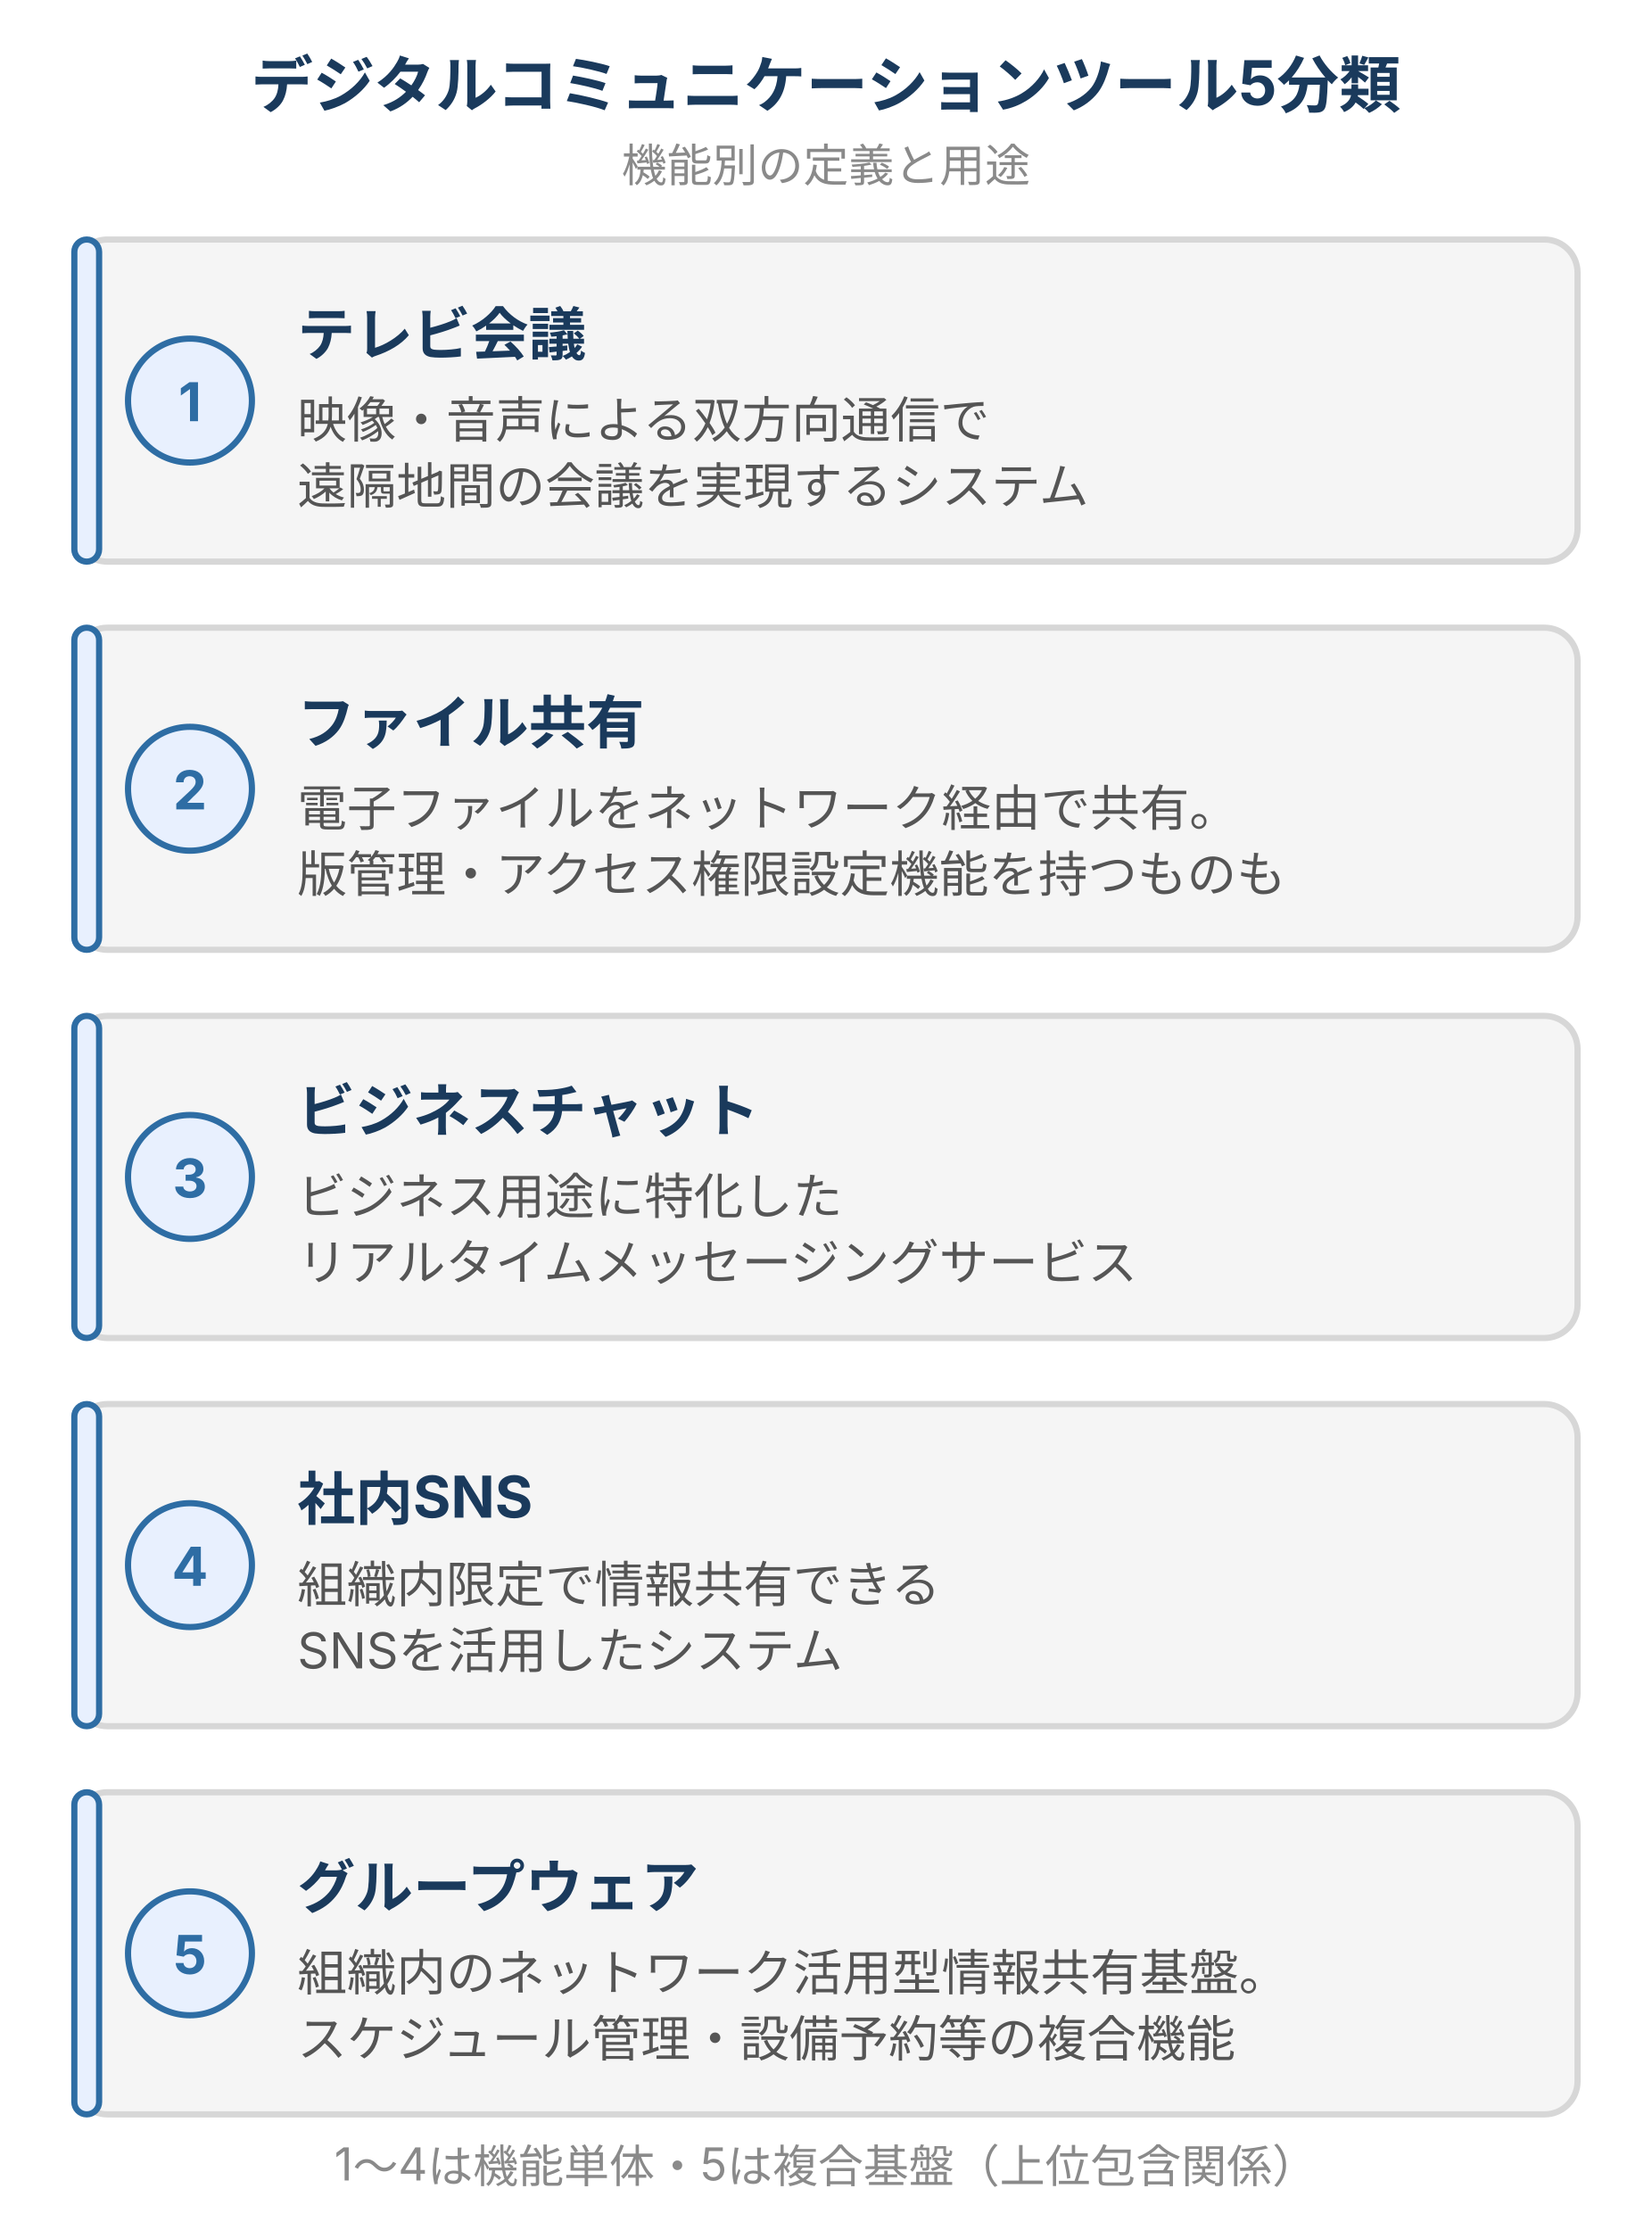
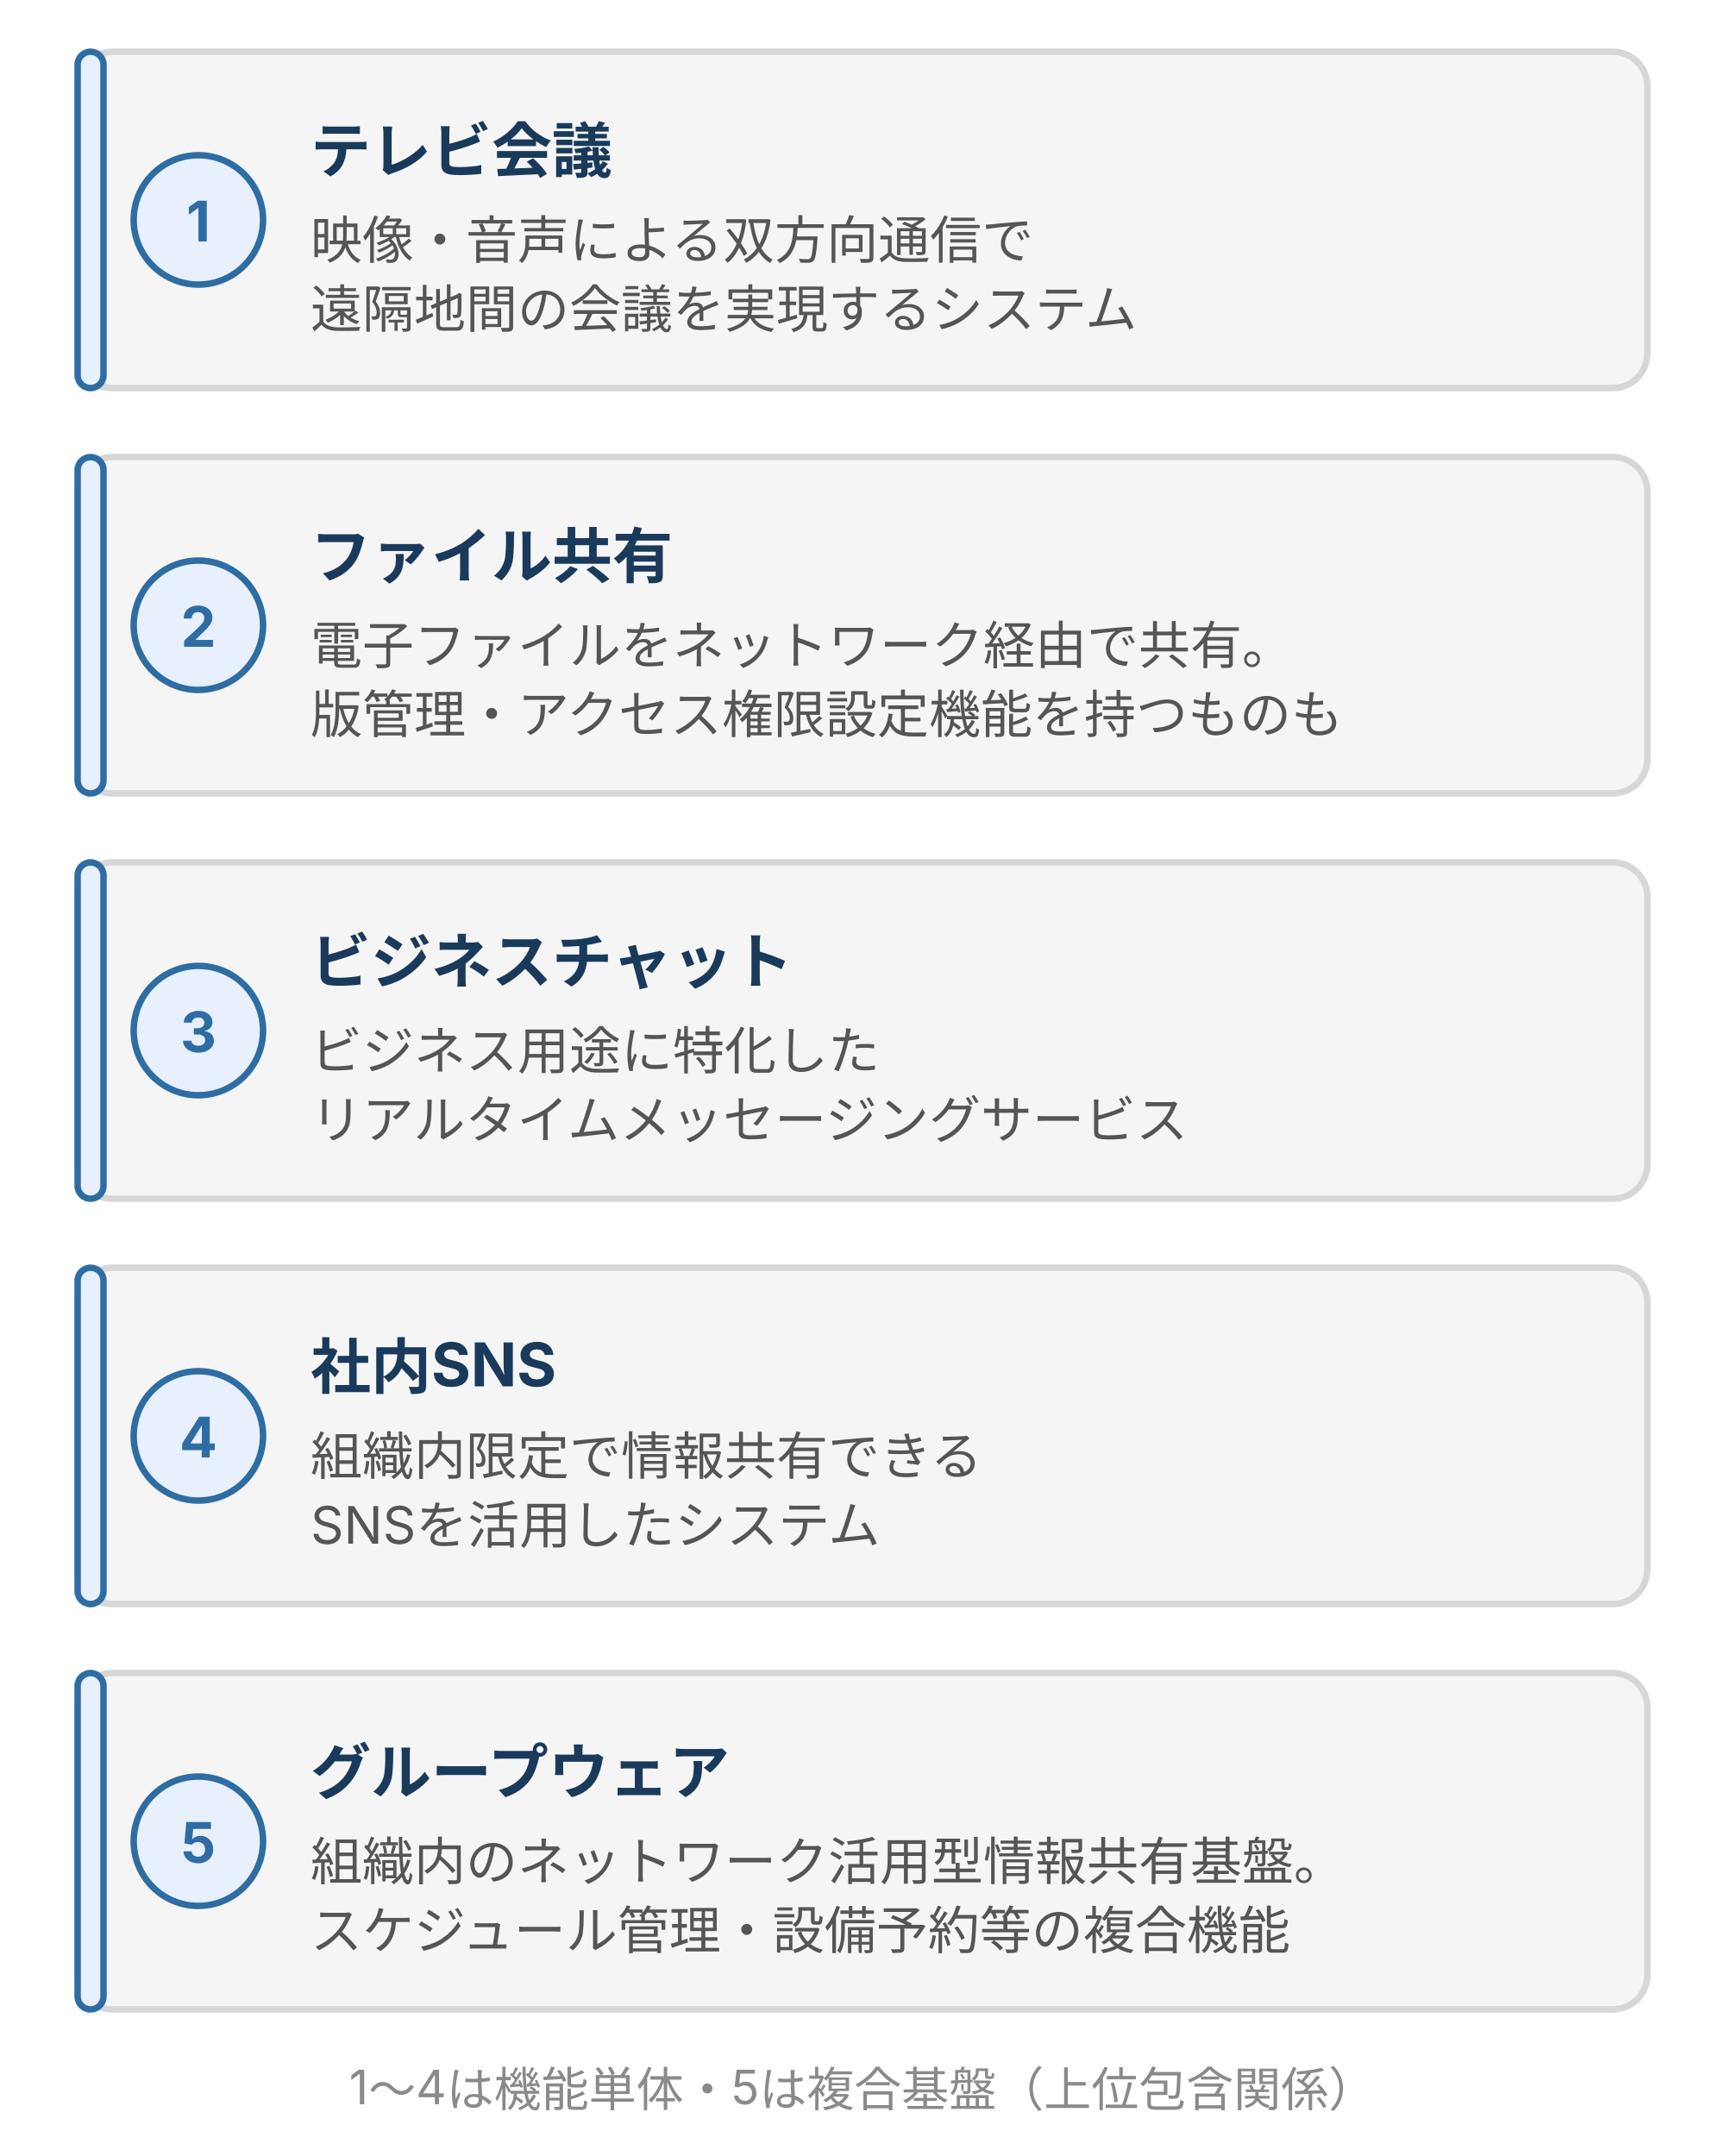
- <svg xmlns="http://www.w3.org/2000/svg" viewBox="0 0 400 540" style="max-width:400px;width:100%" role="img" aria-label="デジタルコミュニケーションツール5分類。テレビ会議・ファイル共有・ビジネスチャット・社内SNS・グループウェアの機能定義を縦に並べた図">
+ <svg xmlns="http://www.w3.org/2000/svg" viewBox="0 0 400 500" width="400" height="500" style="max-width:400px;width:100%" role="img" aria-label="デジタルコミュニケーションツール5分類。テレビ会議・ファイル共有・ビジネスチャット・社内SNS・グループウェアの機能定義を縦に並べた図">
  <defs>
    <style>
      text { font-family: Inter, "Noto Sans JP", "Hiragino Kaku Gothic ProN", sans-serif; }
      .t-title { font-size: 15px; font-weight: bold; fill: #1a3a5c; }
      .t-sub   { font-size: 11px; fill: #8a8a8a; }
      .t-label { font-size: 14px; font-weight: bold; fill: #1a3a5c; }
      .t-def   { font-size: 12px; fill: #555; }
      .t-num   { font-size: 13px; font-weight: bold; fill: #2e6da4; }
      .t-foot  { font-size: 11px; fill: #8a8a8a; }
      /* surface背景 + brandアクセント */
      .box-surface { fill: #f5f5f5; stroke: #d7d7d7; stroke-width: 1.5; }
      .badge-brand { fill: #e8f0fe; stroke: #2e6da4; stroke-width: 1.5; }
    </style>
  </defs>
-   <text class="t-title" x="200" y="26" text-anchor="middle">デジタルコミュニケーションツール5分類</text>
-   <text class="t-sub" x="200" y="44" text-anchor="middle">機能別の定義と用途</text>
-   <rect class="box-surface" x="18" y="58" width="364" height="78" rx="8" />
-   <rect class="badge-brand" x="18" y="58" width="6" height="78" rx="3" />
-   <circle class="badge-brand" cx="46" cy="97" r="15" />
-   <text class="t-num" x="46" y="102" text-anchor="middle">1</text>
-   <text class="t-label" x="72" y="86">テレビ会議</text>
-   <text class="t-def" x="72" y="106">映像・音声による双方向通信で</text>
-   <text class="t-def" x="72" y="122">遠隔地間の会議を実現するシステム</text>
-   <rect class="box-surface" x="18" y="152" width="364" height="78" rx="8" />
-   <rect class="badge-brand" x="18" y="152" width="6" height="78" rx="3" />
-   <circle class="badge-brand" cx="46" cy="191" r="15" />
-   <text class="t-num" x="46" y="196" text-anchor="middle">2</text>
-   <text class="t-label" x="72" y="180">ファイル共有</text>
-   <text class="t-def" x="72" y="200">電子ファイルをネットワーク経由で共有。</text>
-   <text class="t-def" x="72" y="216">版管理・アクセス権限設定機能を持つものも</text>
-   <rect class="box-surface" x="18" y="246" width="364" height="78" rx="8" />
-   <rect class="badge-brand" x="18" y="246" width="6" height="78" rx="3" />
-   <circle class="badge-brand" cx="46" cy="285" r="15" />
-   <text class="t-num" x="46" y="290" text-anchor="middle">3</text>
-   <text class="t-label" x="72" y="274">ビジネスチャット</text>
-   <text class="t-def" x="72" y="294">ビジネス用途に特化した</text>
-   <text class="t-def" x="72" y="310">リアルタイムメッセージングサービス</text>
-   <rect class="box-surface" x="18" y="340" width="364" height="78" rx="8" />
-   <rect class="badge-brand" x="18" y="340" width="6" height="78" rx="3" />
-   <circle class="badge-brand" cx="46" cy="379" r="15" />
-   <text class="t-num" x="46" y="384" text-anchor="middle">4</text>
-   <text class="t-label" x="72" y="368">社内SNS</text>
-   <text class="t-def" x="72" y="388">組織内限定で情報共有できる</text>
-   <text class="t-def" x="72" y="404">SNSを活用したシステム</text>
-   <rect class="box-surface" x="18" y="434" width="364" height="78" rx="8" />
-   <rect class="badge-brand" x="18" y="434" width="6" height="78" rx="3" />
-   <circle class="badge-brand" cx="46" cy="473" r="15" />
-   <text class="t-num" x="46" y="478" text-anchor="middle">5</text>
-   <text class="t-label" x="72" y="462">グループウェア</text>
-   <text class="t-def" x="72" y="482">組織内のネットワーク活用型情報共有基盤。</text>
-   <text class="t-def" x="72" y="498">スケジュール管理・設備予約等の複合機能</text>
-   <text class="t-foot" x="200" y="528" text-anchor="middle">1〜4は機能単体・5は複合基盤（上位包含関係）</text>
+   <rect class="box-surface" x="18" y="12" width="364" height="78" rx="8" />
+   <rect class="badge-brand" x="18" y="12" width="6" height="78" rx="3" />
+   <circle class="badge-brand" cx="46" cy="51" r="15" />
+   <text class="t-num" x="46" y="56" text-anchor="middle">1</text>
+   <text class="t-label" x="72" y="40">テレビ会議</text>
+   <text class="t-def" x="72" y="60">映像・音声による双方向通信で</text>
+   <text class="t-def" x="72" y="76">遠隔地間の会議を実現するシステム</text>
+   <rect class="box-surface" x="18" y="106" width="364" height="78" rx="8" />
+   <rect class="badge-brand" x="18" y="106" width="6" height="78" rx="3" />
+   <circle class="badge-brand" cx="46" cy="145" r="15" />
+   <text class="t-num" x="46" y="150" text-anchor="middle">2</text>
+   <text class="t-label" x="72" y="134">ファイル共有</text>
+   <text class="t-def" x="72" y="154">電子ファイルをネットワーク経由で共有。</text>
+   <text class="t-def" x="72" y="170">版管理・アクセス権限設定機能を持つものも</text>
+   <rect class="box-surface" x="18" y="200" width="364" height="78" rx="8" />
+   <rect class="badge-brand" x="18" y="200" width="6" height="78" rx="3" />
+   <circle class="badge-brand" cx="46" cy="239" r="15" />
+   <text class="t-num" x="46" y="244" text-anchor="middle">3</text>
+   <text class="t-label" x="72" y="228">ビジネスチャット</text>
+   <text class="t-def" x="72" y="248">ビジネス用途に特化した</text>
+   <text class="t-def" x="72" y="264">リアルタイムメッセージングサービス</text>
+   <rect class="box-surface" x="18" y="294" width="364" height="78" rx="8" />
+   <rect class="badge-brand" x="18" y="294" width="6" height="78" rx="3" />
+   <circle class="badge-brand" cx="46" cy="333" r="15" />
+   <text class="t-num" x="46" y="338" text-anchor="middle">4</text>
+   <text class="t-label" x="72" y="322">社内SNS</text>
+   <text class="t-def" x="72" y="342">組織内限定で情報共有できる</text>
+   <text class="t-def" x="72" y="358">SNSを活用したシステム</text>
+   <rect class="box-surface" x="18" y="388" width="364" height="78" rx="8" />
+   <rect class="badge-brand" x="18" y="388" width="6" height="78" rx="3" />
+   <circle class="badge-brand" cx="46" cy="427" r="15" />
+   <text class="t-num" x="46" y="432" text-anchor="middle">5</text>
+   <text class="t-label" x="72" y="416">グループウェア</text>
+   <text class="t-def" x="72" y="436">組織内のネットワーク活用型情報共有基盤。</text>
+   <text class="t-def" x="72" y="452">スケジュール管理・設備予約等の複合機能</text>
+   <text class="t-foot" x="200" y="488" text-anchor="middle">1〜4は機能単体・5は複合基盤（上位包含関係）</text>
</svg>
